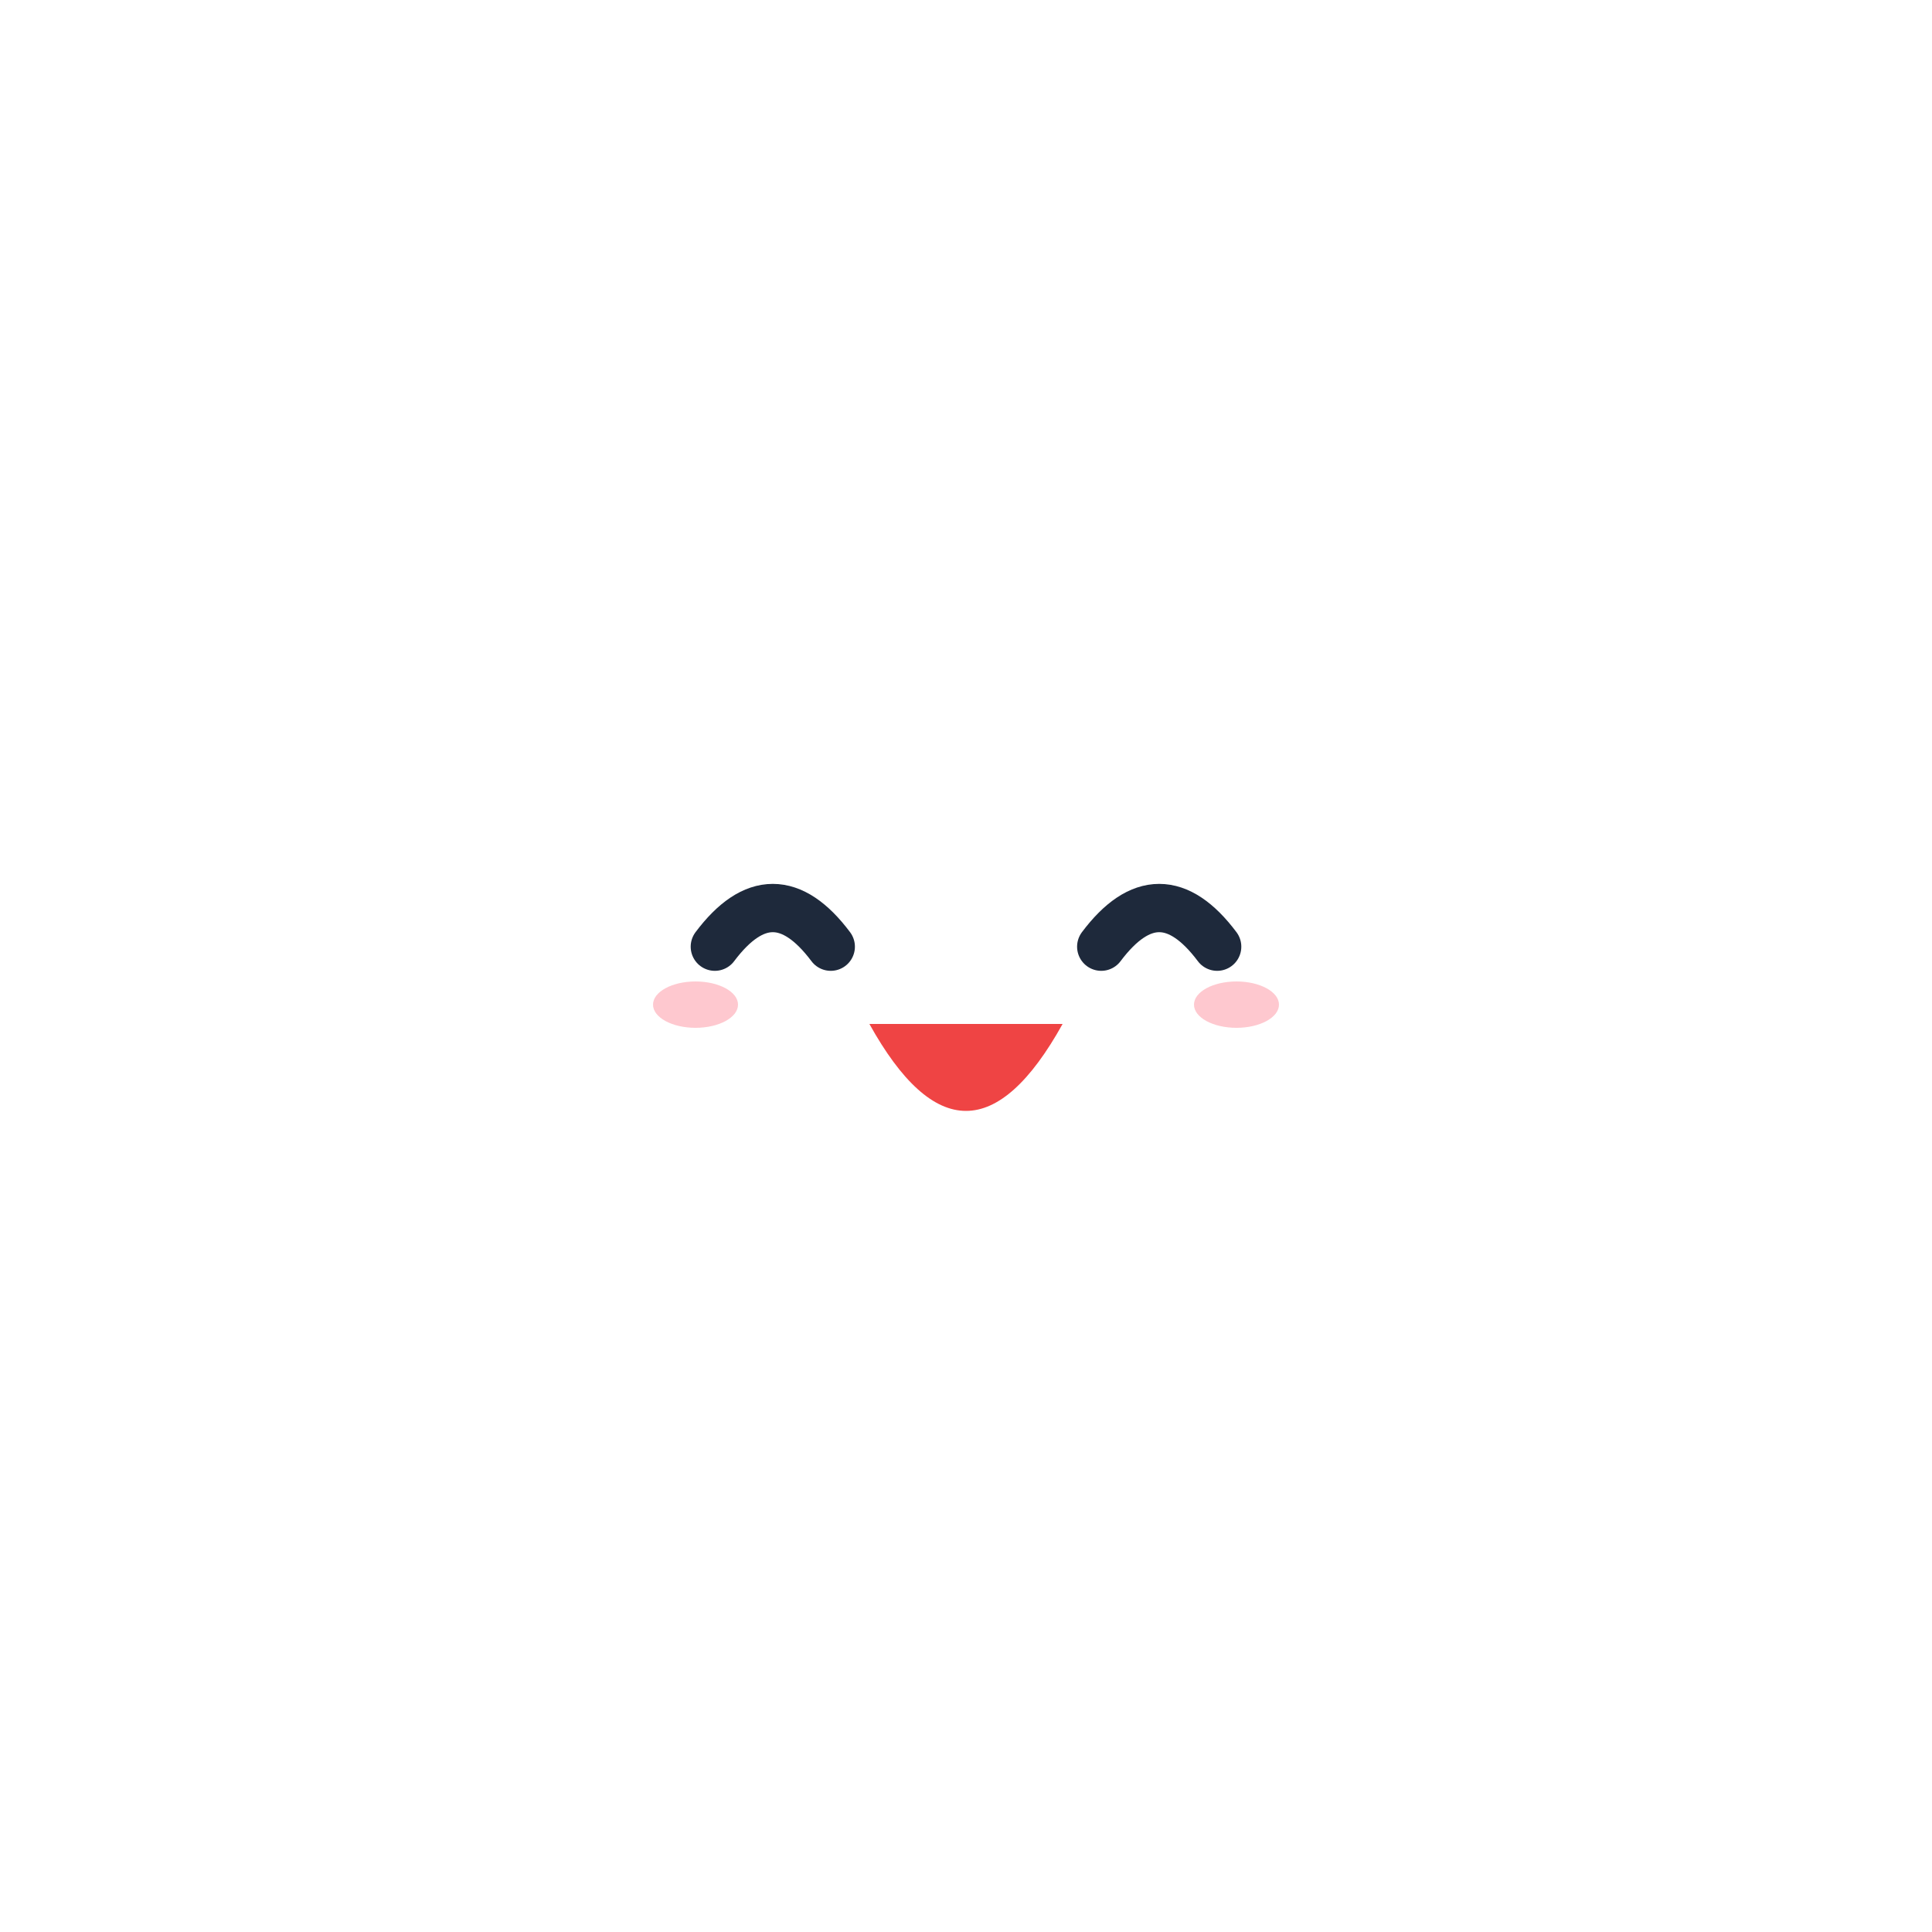
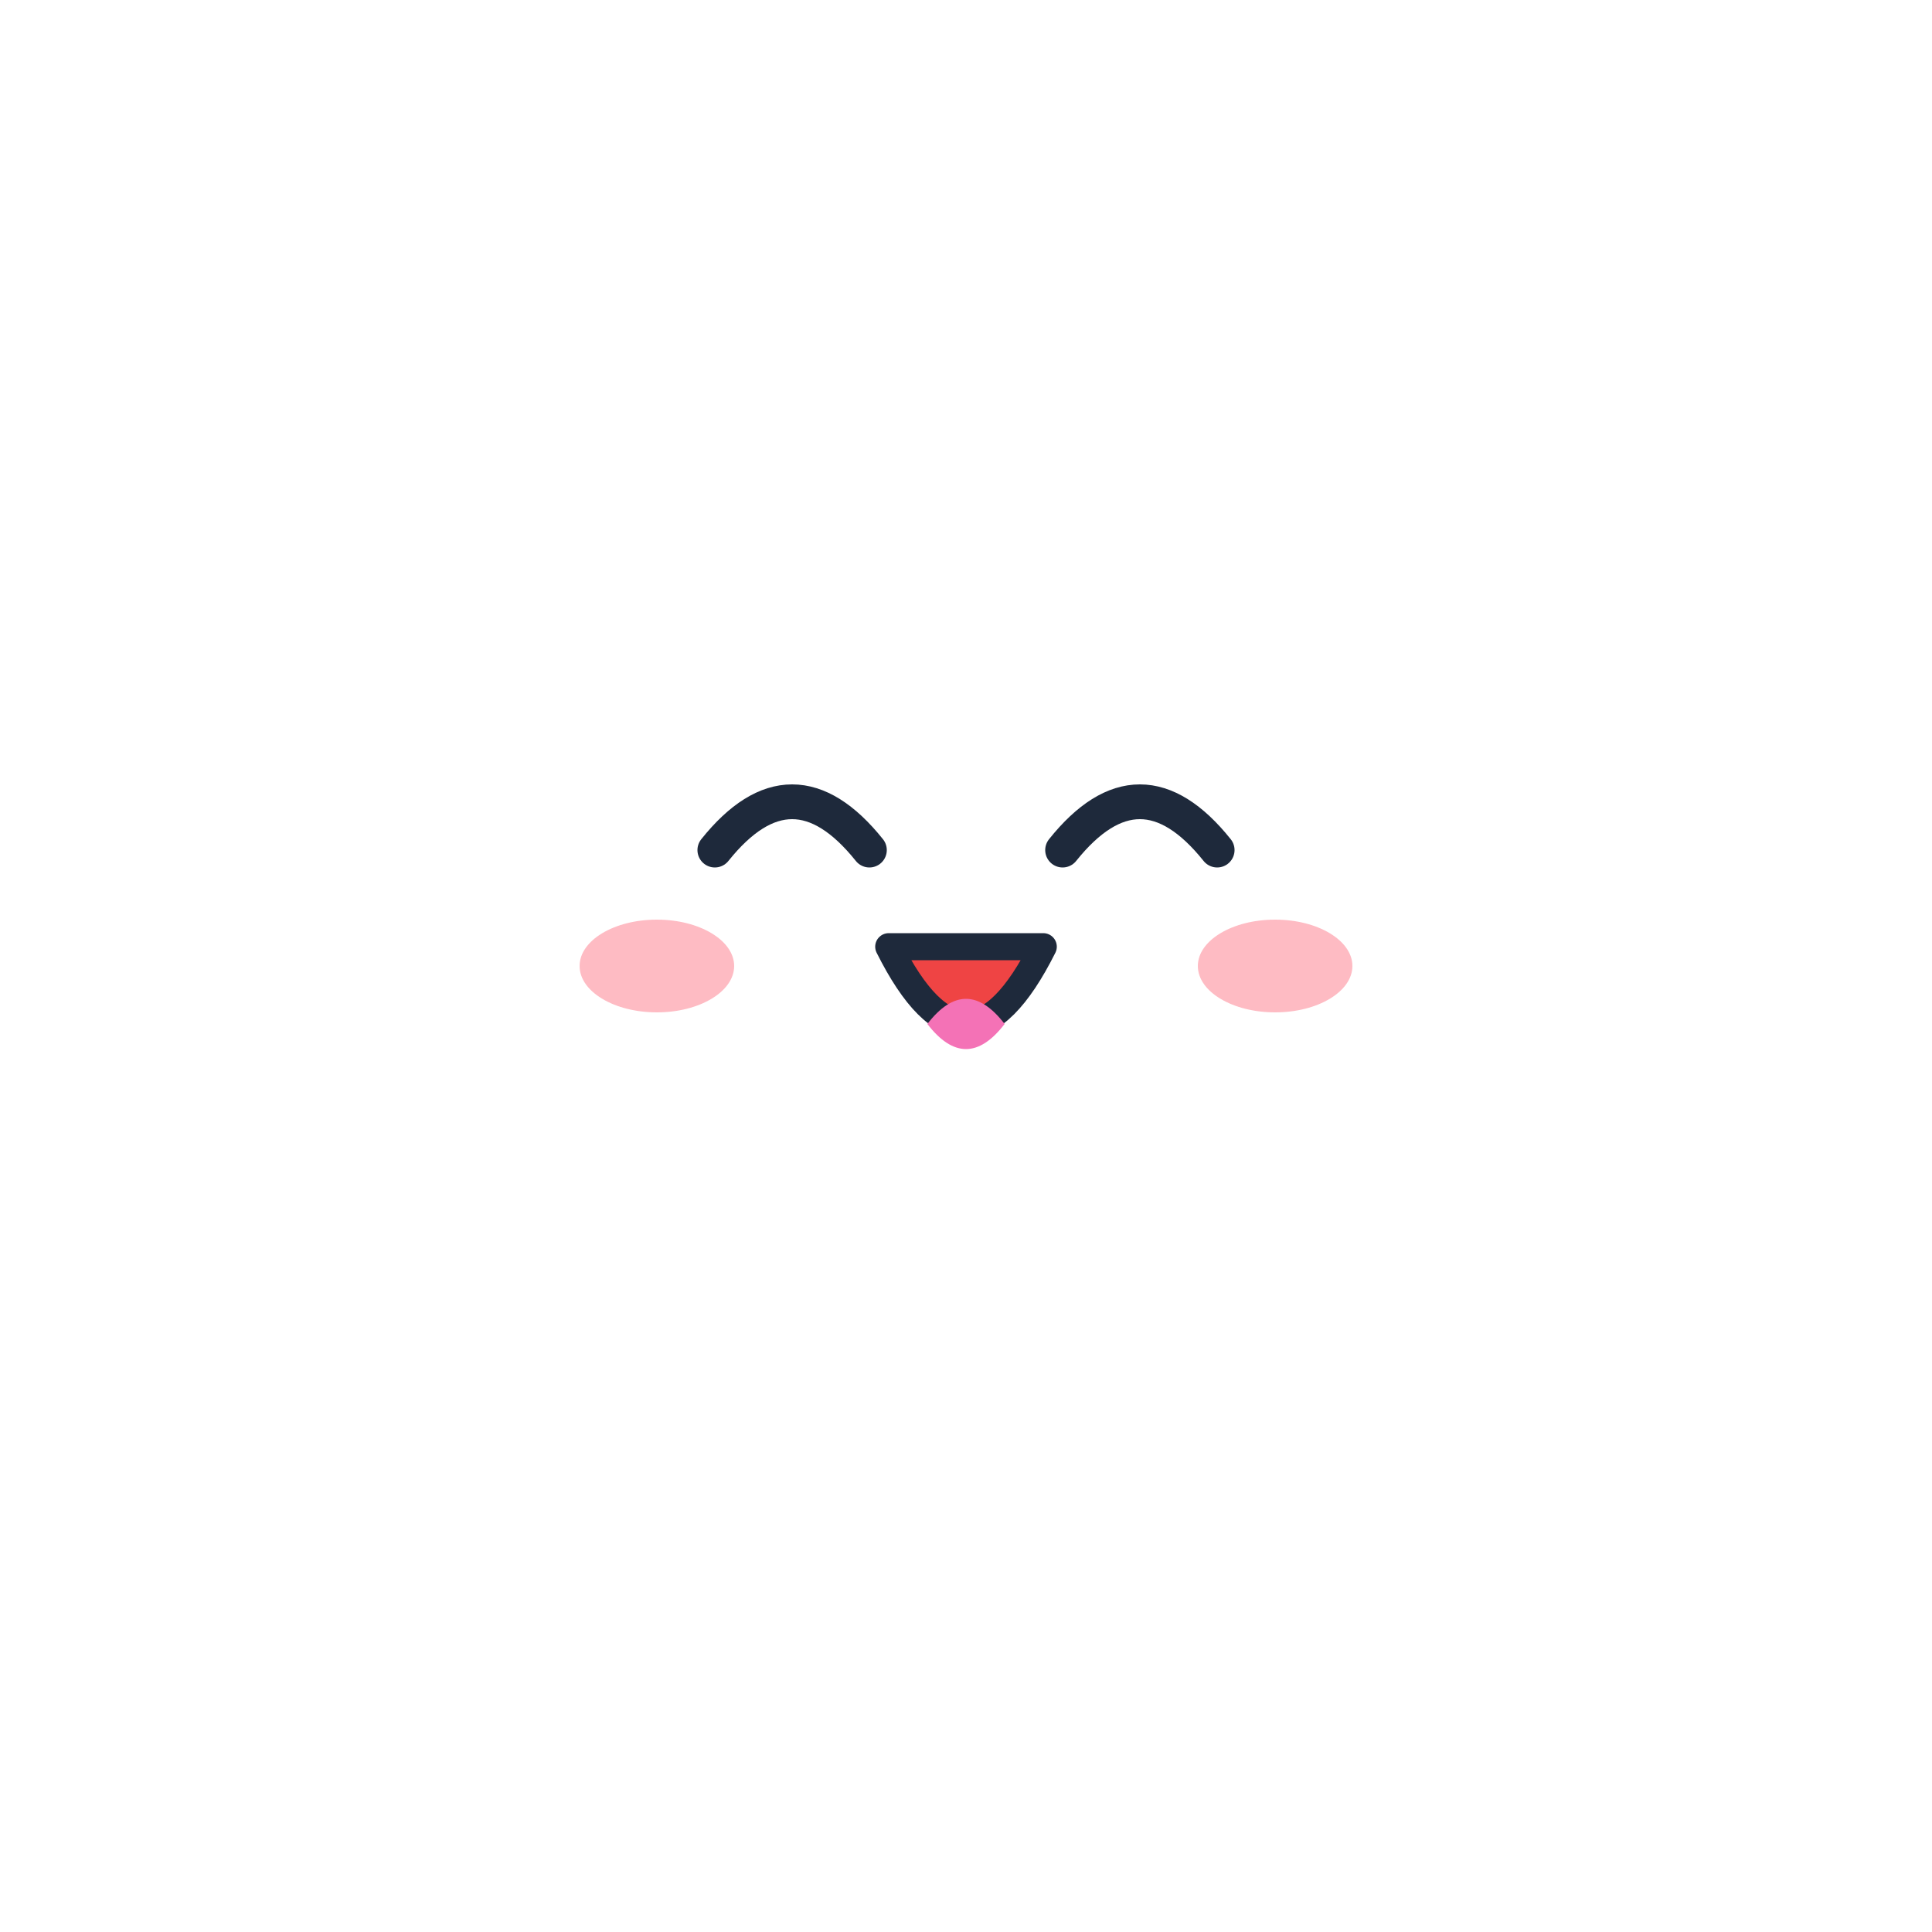
<svg xmlns="http://www.w3.org/2000/svg" viewBox="0 0 500 500">
-   <path d="M185 245 Q200 225 215 245" stroke="#1E293B" stroke-width="12.5" stroke-linecap="round" fill="none" />
-   <path d="M285 245 Q300 225 315 245" stroke="#1E293B" stroke-width="12.5" stroke-linecap="round" fill="none" />
-   <ellipse cx="180" cy="260" rx="11" ry="6" fill="#FDA4AF" opacity="0.6" />
-   <ellipse cx="320" cy="260" rx="11" ry="6" fill="#FDA4AF" opacity="0.6" />
-   <path d="M225 265 Q250 310 275 265" fill="#EF4444" />
+   <g id="eyes">
+     <path d="M185 220 Q205 195 225 220" stroke="#1E293B" stroke-width="9" stroke-linecap="round" fill="none" />
+     <path d="M275 220 Q295 195 315 220" stroke="#1E293B" stroke-width="9" stroke-linecap="round" fill="none" />
+   </g>
+   <g id="blush">
+     <ellipse cx="170" cy="250" rx="20" ry="12" fill="#FDA4AF" opacity="0.75" />
+     <ellipse cx="330" cy="250" rx="20" ry="12" fill="#FDA4AF" opacity="0.75" />
+   </g>
+   <g id="mouth">
+     <path d="M230 245 Q250 285 270 245 Z" fill="#EF4444" stroke="#1E293B" stroke-width="7" stroke-linejoin="round" />
+     <path d="M240 265 Q250 252 260 265 Q250 278 240 265" fill="#F472B6" />
+   </g>
</svg>
